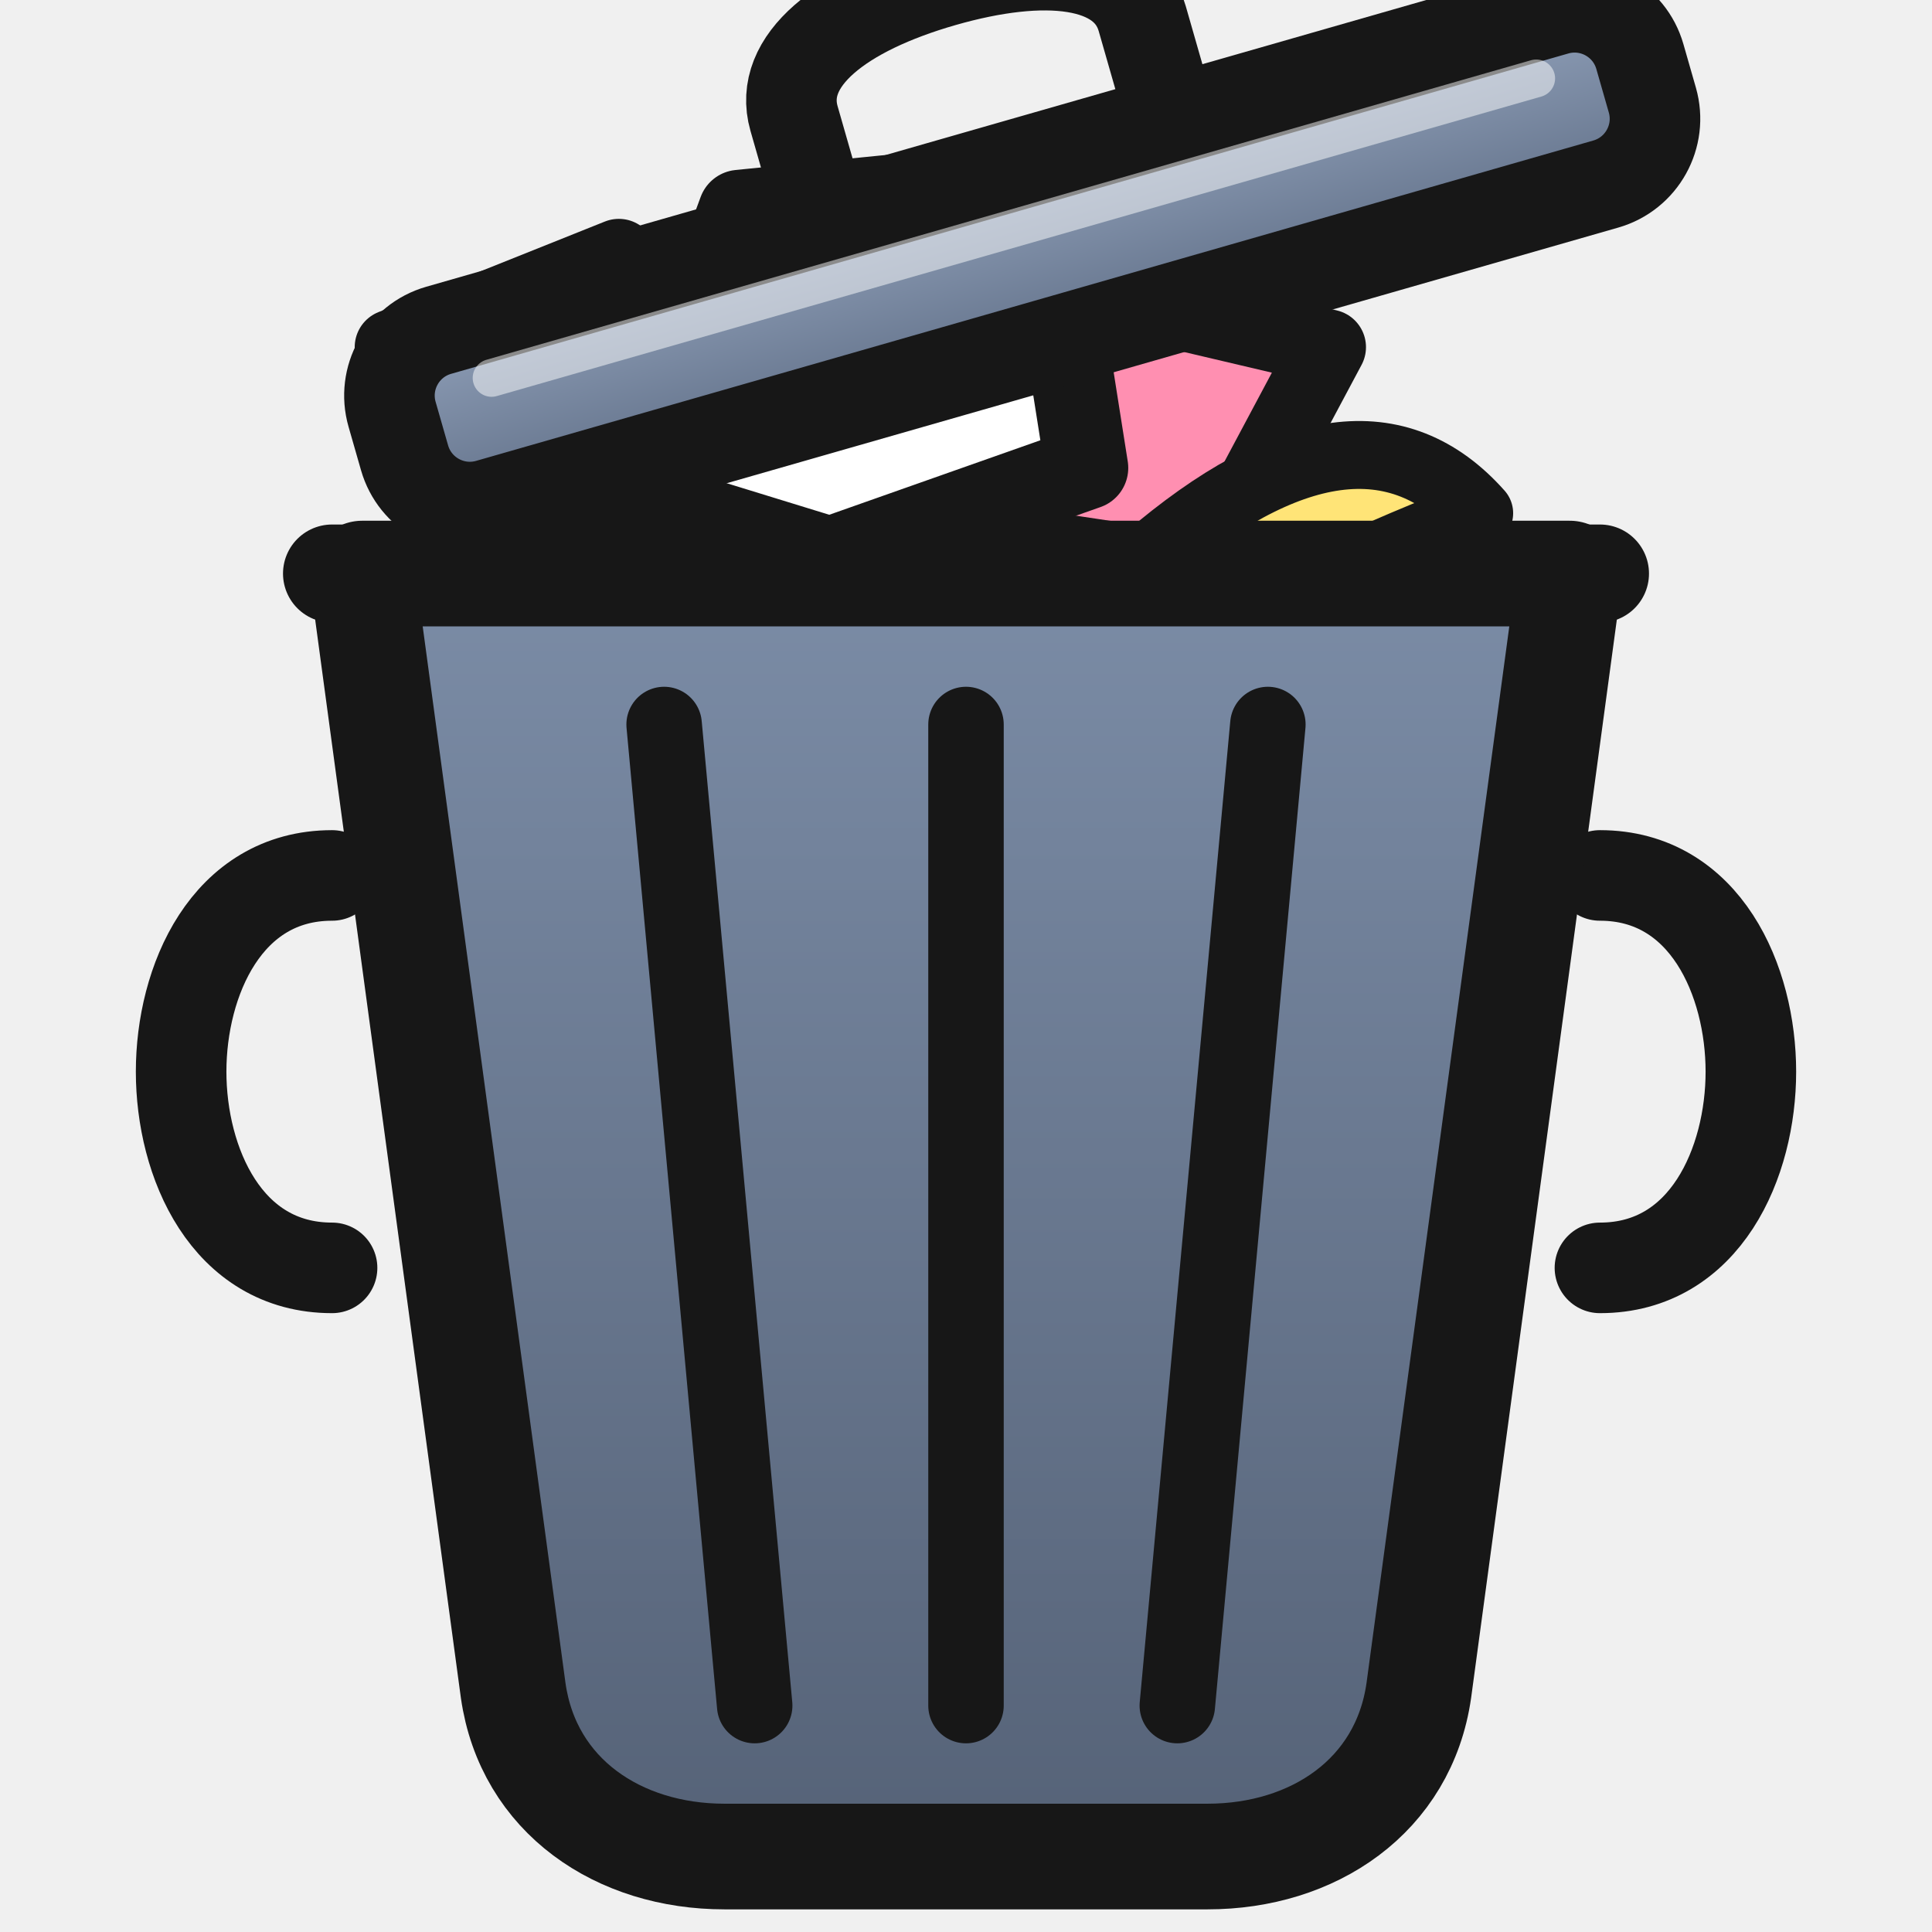
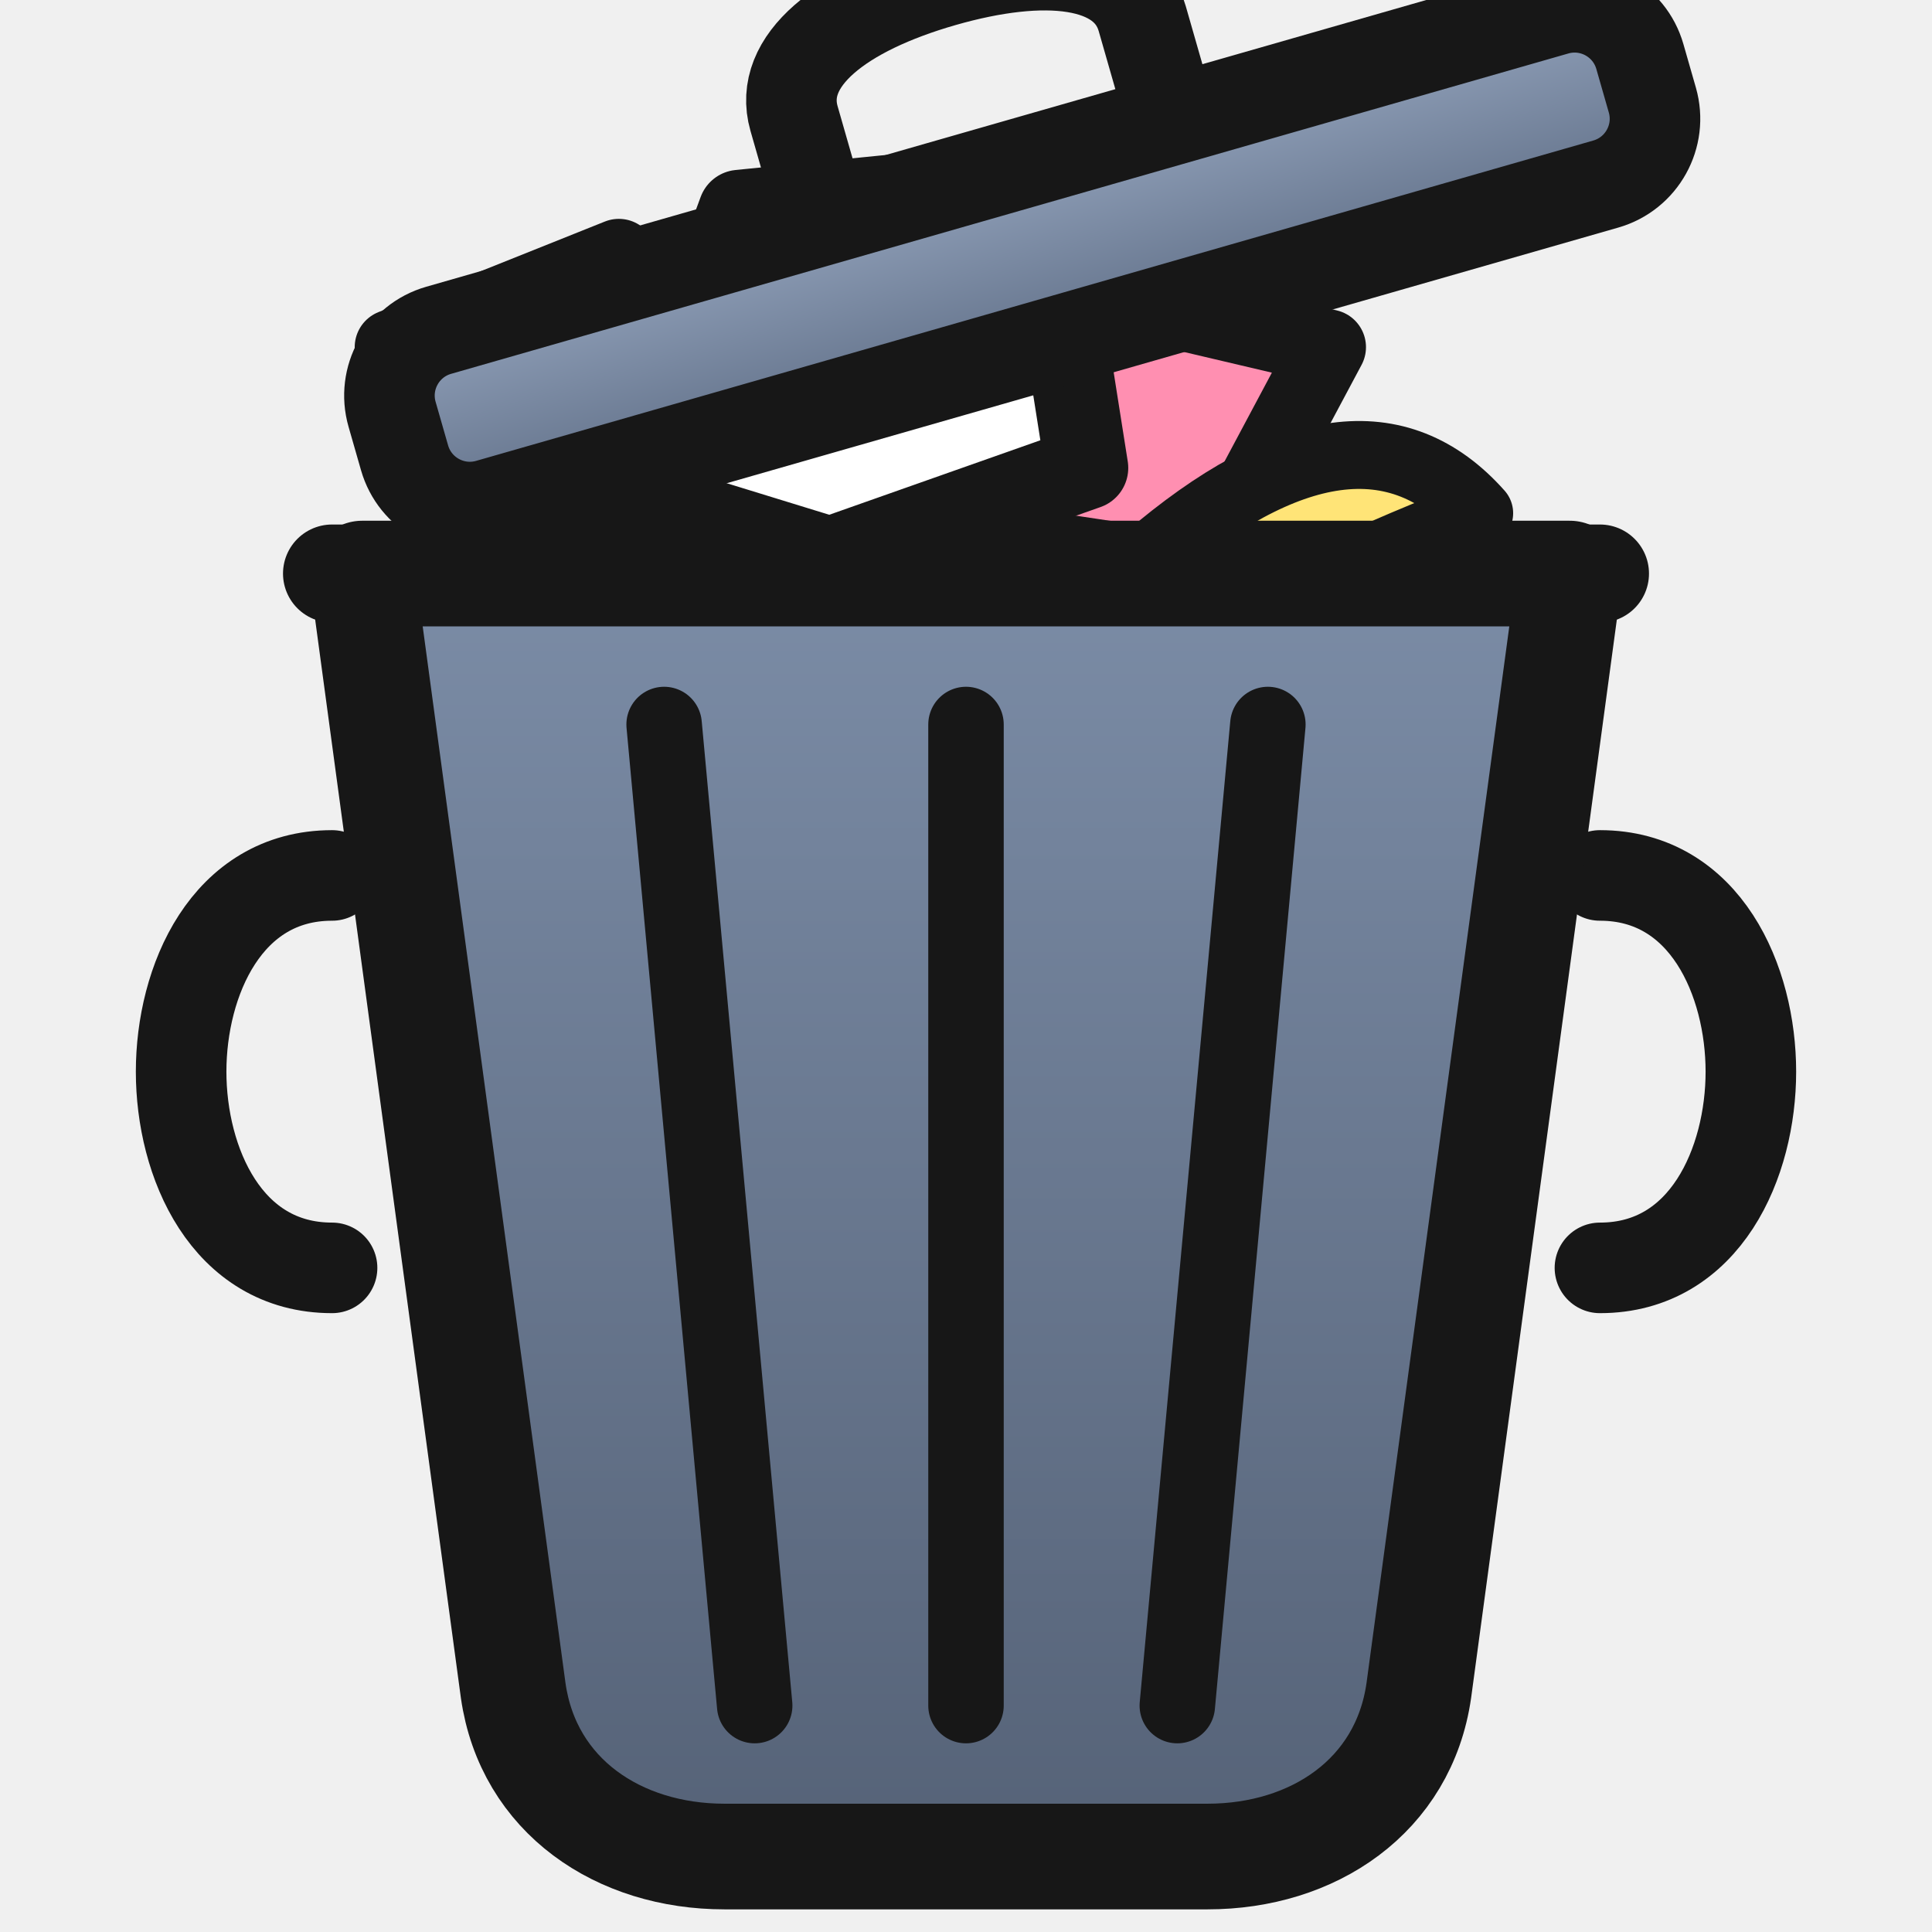
<svg xmlns="http://www.w3.org/2000/svg" viewBox="0 0 256 256" width="256" height="256">
  <defs>
    <linearGradient id="trash_can" x1="0%" y1="0%" x2="0%" y2="100%">
      <stop offset="0%" stop-color="#7B8CA6" />
      <stop offset="100%" stop-color="#556277" />
    </linearGradient>
    <linearGradient id="lid_grad" x1="0%" y1="0%" x2="0%" y2="100%">
      <stop offset="0%" stop-color="#8F9FB8" />
      <stop offset="100%" stop-color="#64738B" />
    </linearGradient>
  </defs>
  <path d="M 44 116 C 30 116, 24 130, 24 142 C 24 154, 30 168, 44 168" fill="none" stroke="#171717" stroke-width="12" stroke-linecap="round" />
  <path d="M 212 116 C 226 116, 232 130, 232 142 C 232 154, 226 168, 212 168" fill="none" stroke="#171717" stroke-width="12" stroke-linecap="round" />
  <path d="M 68 80 L 52 46 L 82 34 L 100 58 Z" fill="#65C7FF" stroke="#171717" stroke-width="10" stroke-linejoin="round" />
  <path d="M 120 70 L 142 38 L 176 46 L 160 76 Z" fill="#FF8FB1" stroke="#171717" stroke-width="10" stroke-linejoin="round" />
  <path d="M 84 66 L 98 28 L 138 24 L 144 62 L 110 74 Z" fill="#FFFFFF" stroke="#171717" stroke-width="11" stroke-linejoin="round" />
  <path d="M 152 74 Q 180 50 196 68 Q 176 76 156 86 Z" fill="#FFE477" stroke="#171717" stroke-width="9" stroke-linejoin="round" />
  <path d="M 48 76            L 68 224            C 70 238, 82 246, 96 246            L 160 246            C 174 246, 186 238, 188 224            L 208 76 Z" fill="url(#trash_can)" stroke="#171717" stroke-width="14" stroke-linejoin="round" />
  <line x1="88" y1="96" x2="100" y2="226" stroke="#171717" stroke-width="10" stroke-linecap="round" />
  <line x1="128" y1="96" x2="128" y2="226" stroke="#171717" stroke-width="10" stroke-linecap="round" />
  <line x1="168" y1="96" x2="156" y2="226" stroke="#171717" stroke-width="10" stroke-linecap="round" />
  <path d="M 44 76 L 212 76" stroke="#171717" stroke-width="13" stroke-linecap="round" />
  <g transform="translate(136, 36) rotate(-16)">
    <path d="M -24 -14 L -24 -28 C -24 -36, -14 -40, 0 -40 C 14 -40, 24 -36, 24 -28 L 24 -14" fill="none" stroke="#171717" stroke-width="12" stroke-linecap="round" stroke-linejoin="round" />
    <rect x="-86" y="-14" width="172" height="24" rx="9" fill="url(#lid_grad)" stroke="#171717" stroke-width="12" stroke-linejoin="round" />
-     <line x1="-72" y1="-6" x2="72" y2="-6" stroke="#FFFFFF" stroke-width="5" stroke-linecap="round" opacity="0.5" />
  </g>
</svg>
